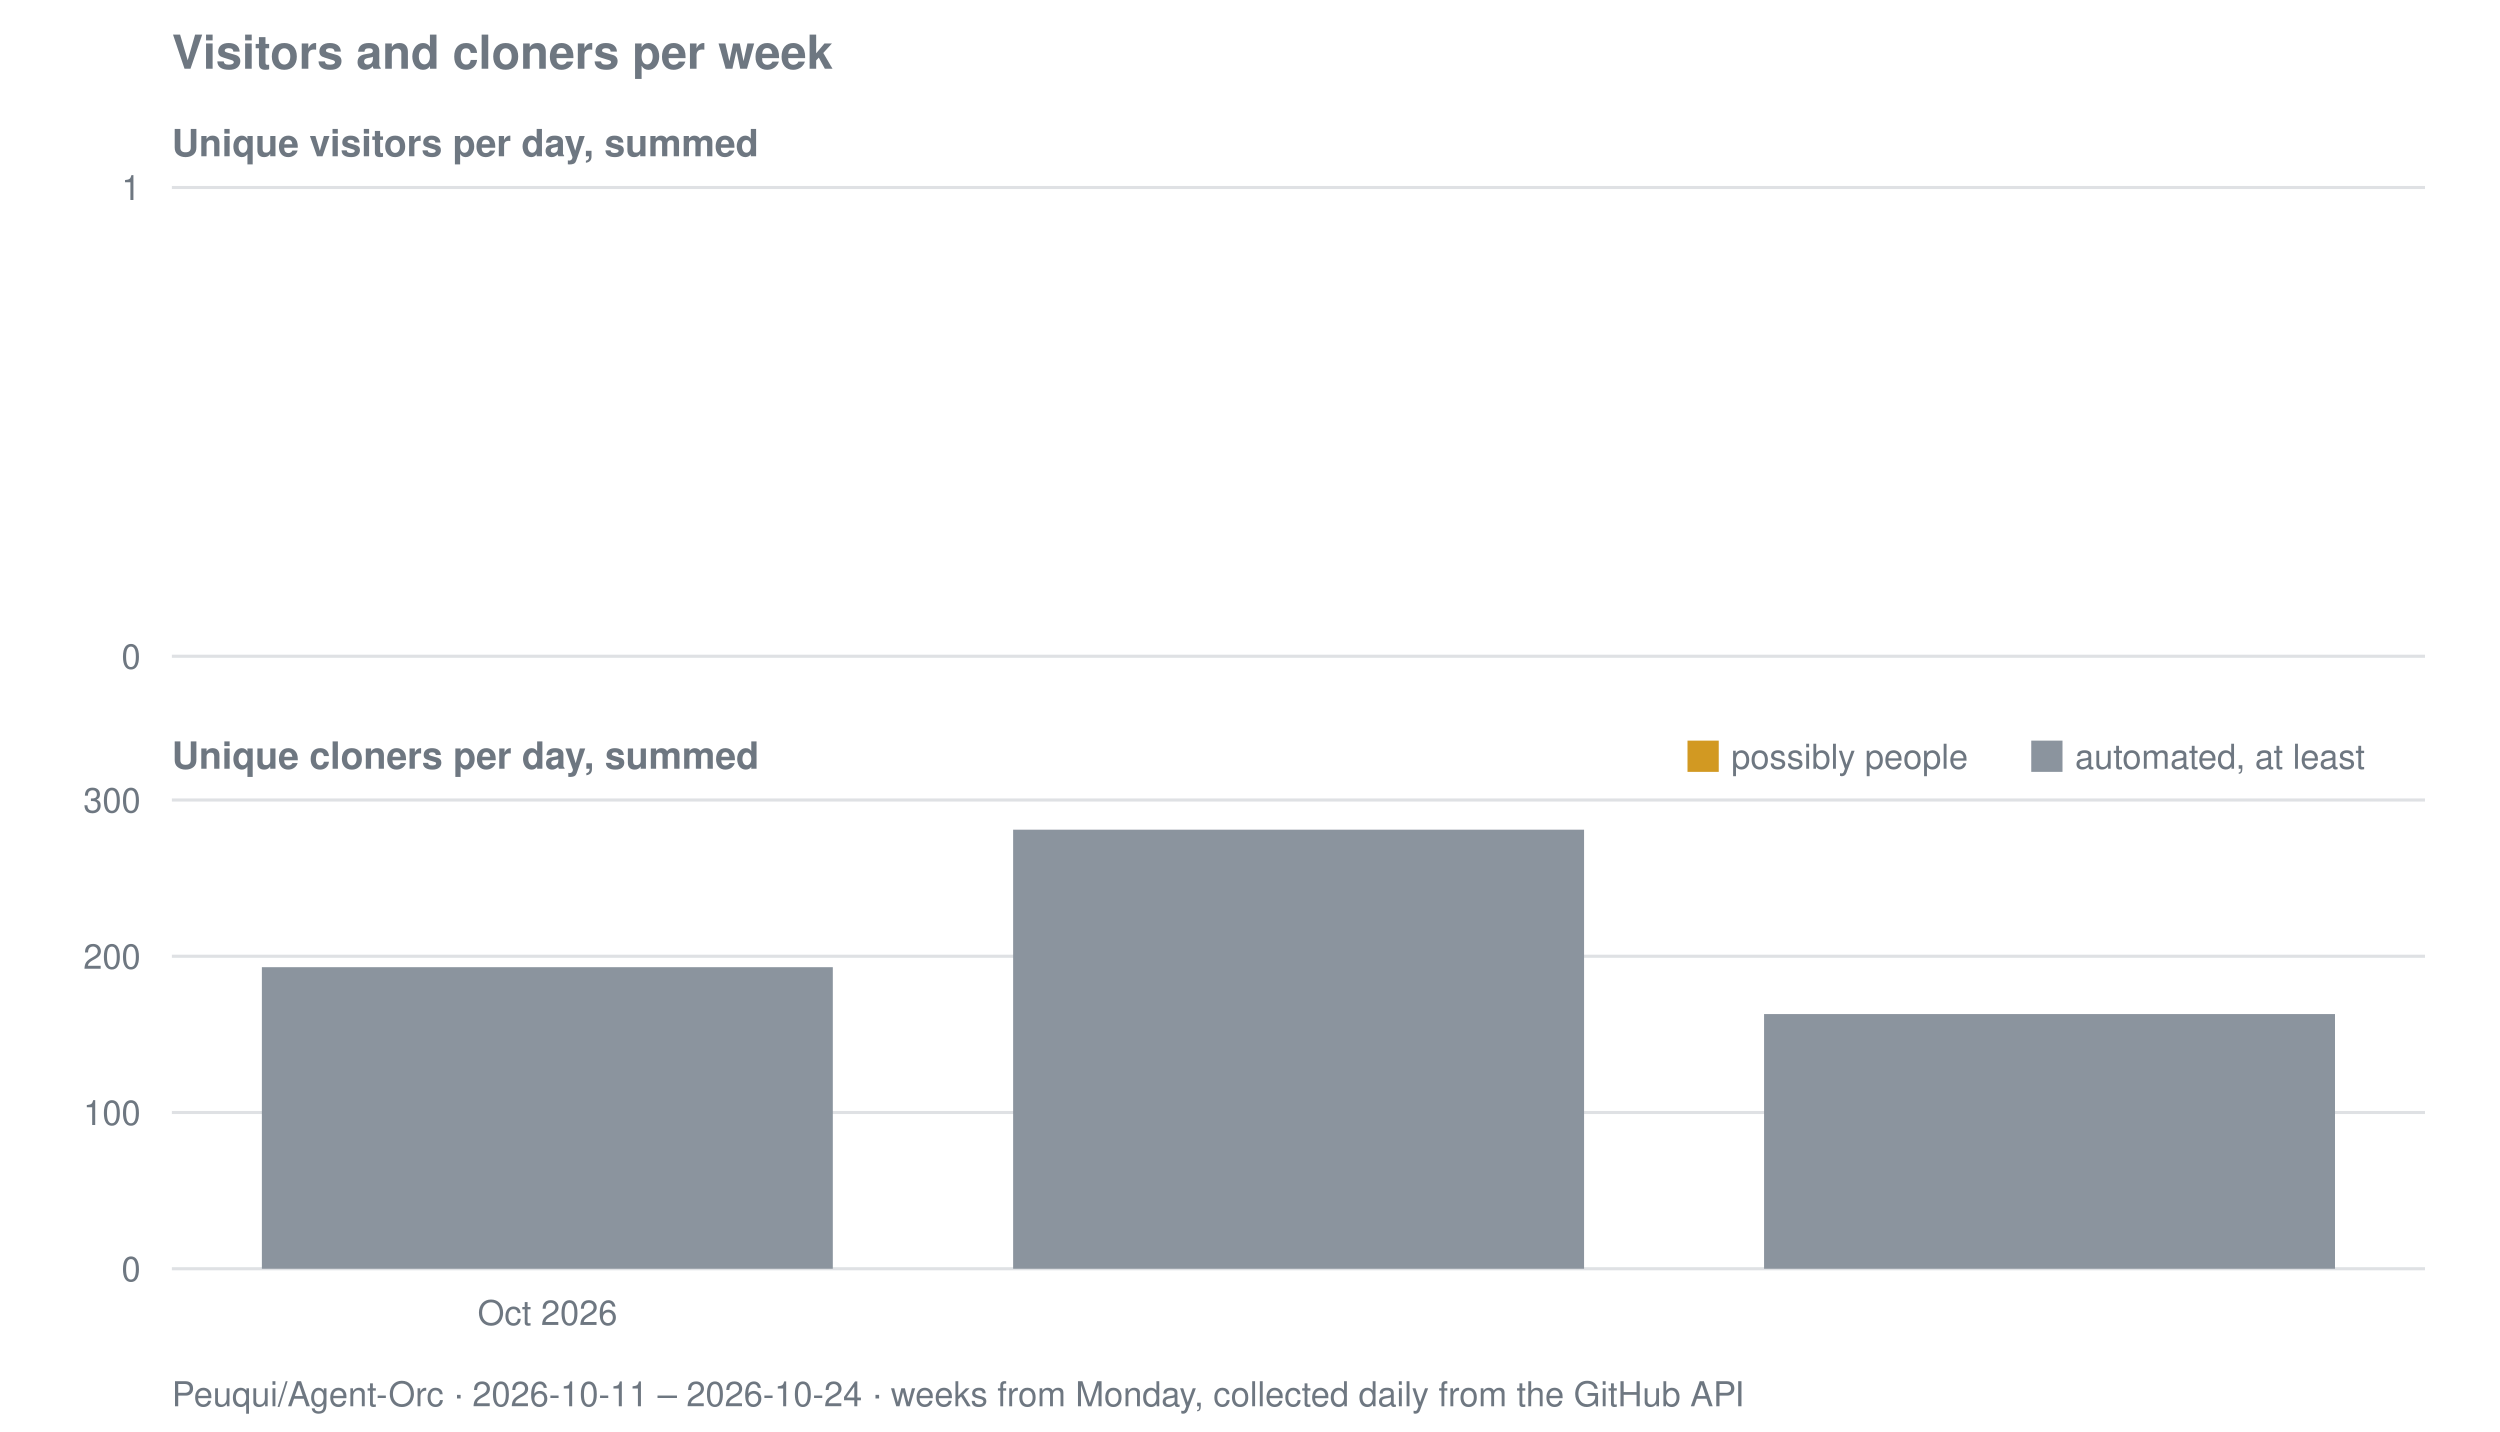
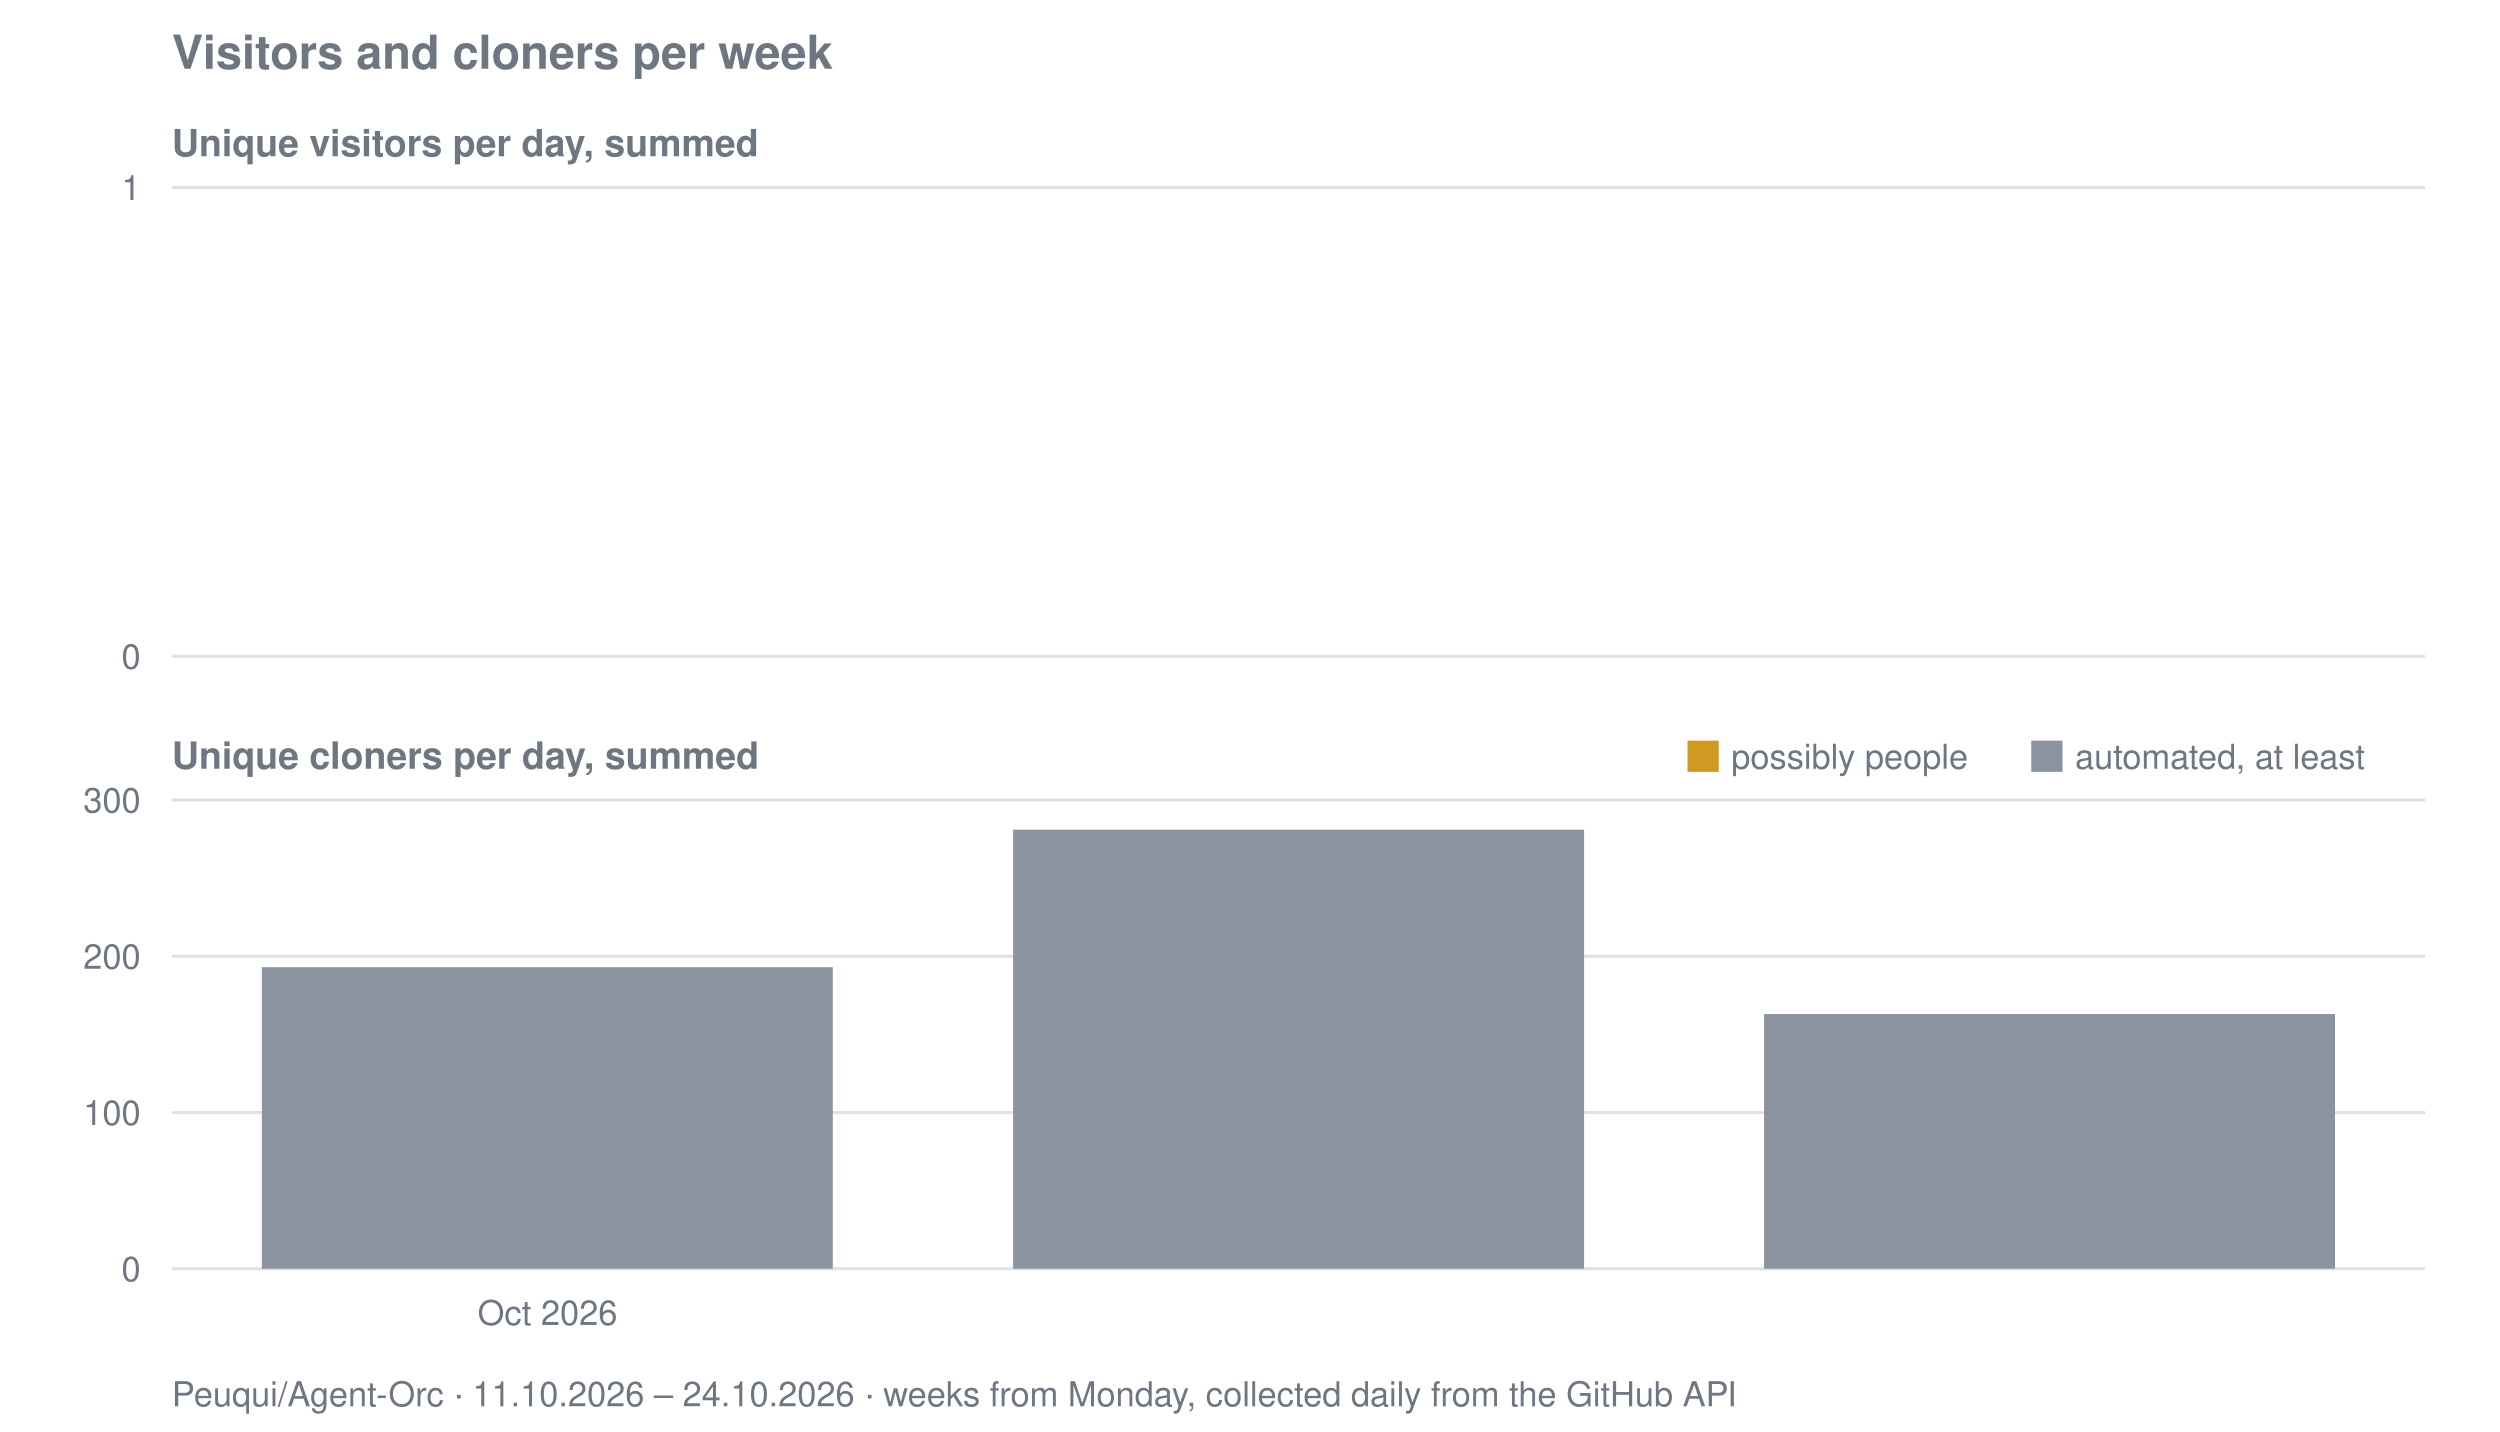
<svg xmlns="http://www.w3.org/2000/svg" viewBox="0 0 800 458" width="800" height="458" role="img" aria-label="Visitors and cloners per week for Peuqui/Agent-Orc">
  <text font-family="system-ui, -apple-system, Segoe UI, Helvetica, Arial, sans-serif" font-size="15" font-weight="600" fill="#6e7781" x="55" y="22">Visitors and cloners per week</text>
  <text font-family="system-ui, -apple-system, Segoe UI, Helvetica, Arial, sans-serif" font-size="12" font-weight="600" fill="#6e7781" x="55" y="50">Unique visitors per day, summed</text>
  <line stroke="#8b949e" stroke-width="1" opacity="0.28" x1="55" y1="210.0" x2="776" y2="210.0" />
  <text font-family="system-ui, -apple-system, Segoe UI, Helvetica, Arial, sans-serif" font-size="11" fill="#6e7781" x="45" y="214.0" text-anchor="end">0</text>
  <line stroke="#8b949e" stroke-width="1" opacity="0.28" x1="55" y1="60.0" x2="776" y2="60.0" />
  <text font-family="system-ui, -apple-system, Segoe UI, Helvetica, Arial, sans-serif" font-size="11" fill="#6e7781" x="45" y="64.0" text-anchor="end">1</text>
  <text font-family="system-ui, -apple-system, Segoe UI, Helvetica, Arial, sans-serif" font-size="12" font-weight="600" fill="#6e7781" x="55" y="246">Unique cloners per day, summed</text>
  <line stroke="#8b949e" stroke-width="1" opacity="0.28" x1="55" y1="406.0" x2="776" y2="406.0" />
  <text font-family="system-ui, -apple-system, Segoe UI, Helvetica, Arial, sans-serif" font-size="11" fill="#6e7781" x="45" y="410.0" text-anchor="end">0</text>
  <line stroke="#8b949e" stroke-width="1" opacity="0.28" x1="55" y1="356.0" x2="776" y2="356.0" />
  <text font-family="system-ui, -apple-system, Segoe UI, Helvetica, Arial, sans-serif" font-size="11" fill="#6e7781" x="45" y="360.0" text-anchor="end">100</text>
  <line stroke="#8b949e" stroke-width="1" opacity="0.28" x1="55" y1="306.0" x2="776" y2="306.0" />
  <text font-family="system-ui, -apple-system, Segoe UI, Helvetica, Arial, sans-serif" font-size="11" fill="#6e7781" x="45" y="310.0" text-anchor="end">200</text>
  <line stroke="#8b949e" stroke-width="1" opacity="0.28" x1="55" y1="256.0" x2="776" y2="256.0" />
  <text font-family="system-ui, -apple-system, Segoe UI, Helvetica, Arial, sans-serif" font-size="11" fill="#6e7781" x="45" y="260.0" text-anchor="end">300</text>
  <rect fill="#8b949e" x="83.8" y="309.5" width="182.7" height="96.5" />
  <rect fill="#8b949e" x="324.2" y="265.5" width="182.7" height="140.5" />
  <rect fill="#8b949e" x="564.5" y="324.5" width="182.7" height="81.5" />
  <rect fill="#d29922" x="540" y="237" width="10" height="10" />
  <text font-family="system-ui, -apple-system, Segoe UI, Helvetica, Arial, sans-serif" font-size="11" fill="#6e7781" x="554" y="246">possibly people</text>
  <rect fill="#8b949e" x="650" y="237" width="10" height="10" />
  <text font-family="system-ui, -apple-system, Segoe UI, Helvetica, Arial, sans-serif" font-size="11" fill="#6e7781" x="664" y="246">automated, at least</text>
  <text font-family="system-ui, -apple-system, Segoe UI, Helvetica, Arial, sans-serif" font-size="11" fill="#6e7781" x="175.2" y="424" text-anchor="middle">Oct 2026</text>
-   <text font-family="system-ui, -apple-system, Segoe UI, Helvetica, Arial, sans-serif" font-size="11" fill="#6e7781" x="55" y="450">Peuqui/Agent-Orc · 2026-10-11 – 2026-10-24 · weeks from Monday, collected daily from the GitHub API</text>
+   <text font-family="system-ui, -apple-system, Segoe UI, Helvetica, Arial, sans-serif" font-size="11" fill="#6e7781" x="55" y="450">Peuqui/Agent-Orc · 11.10.2026 – 24.10.2026 · weeks from Monday, collected daily from the GitHub API</text>
</svg>
